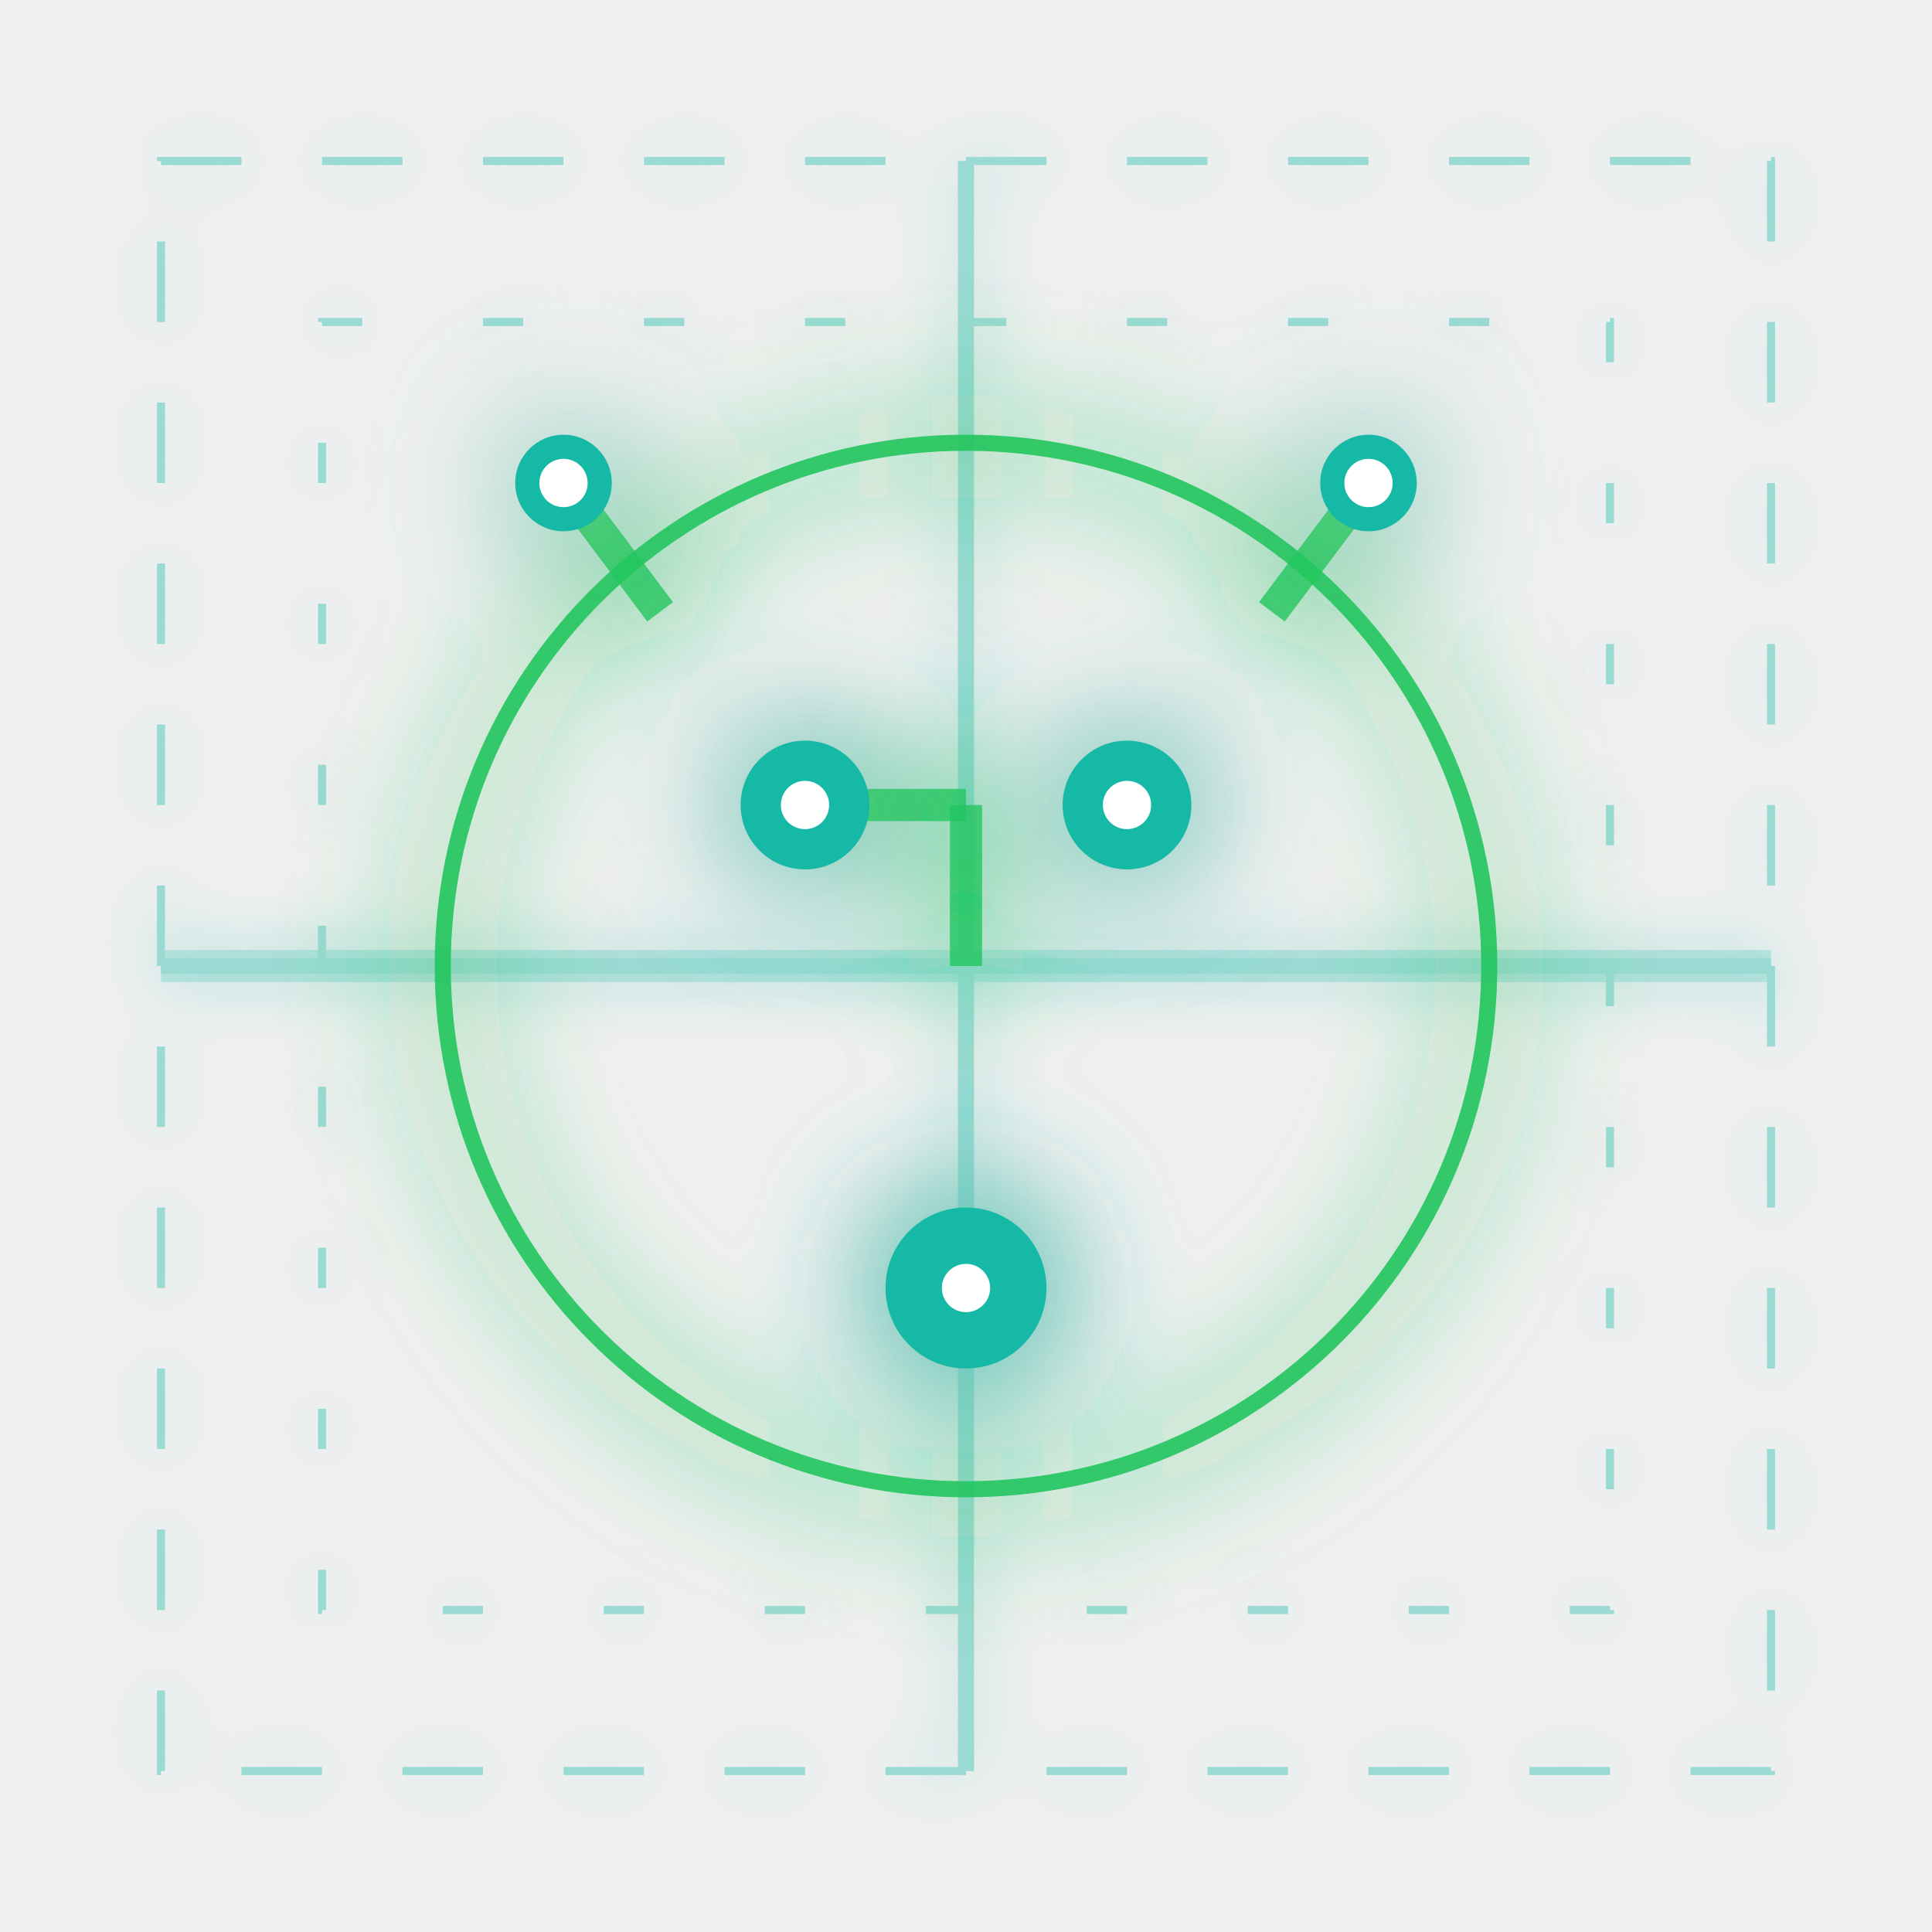
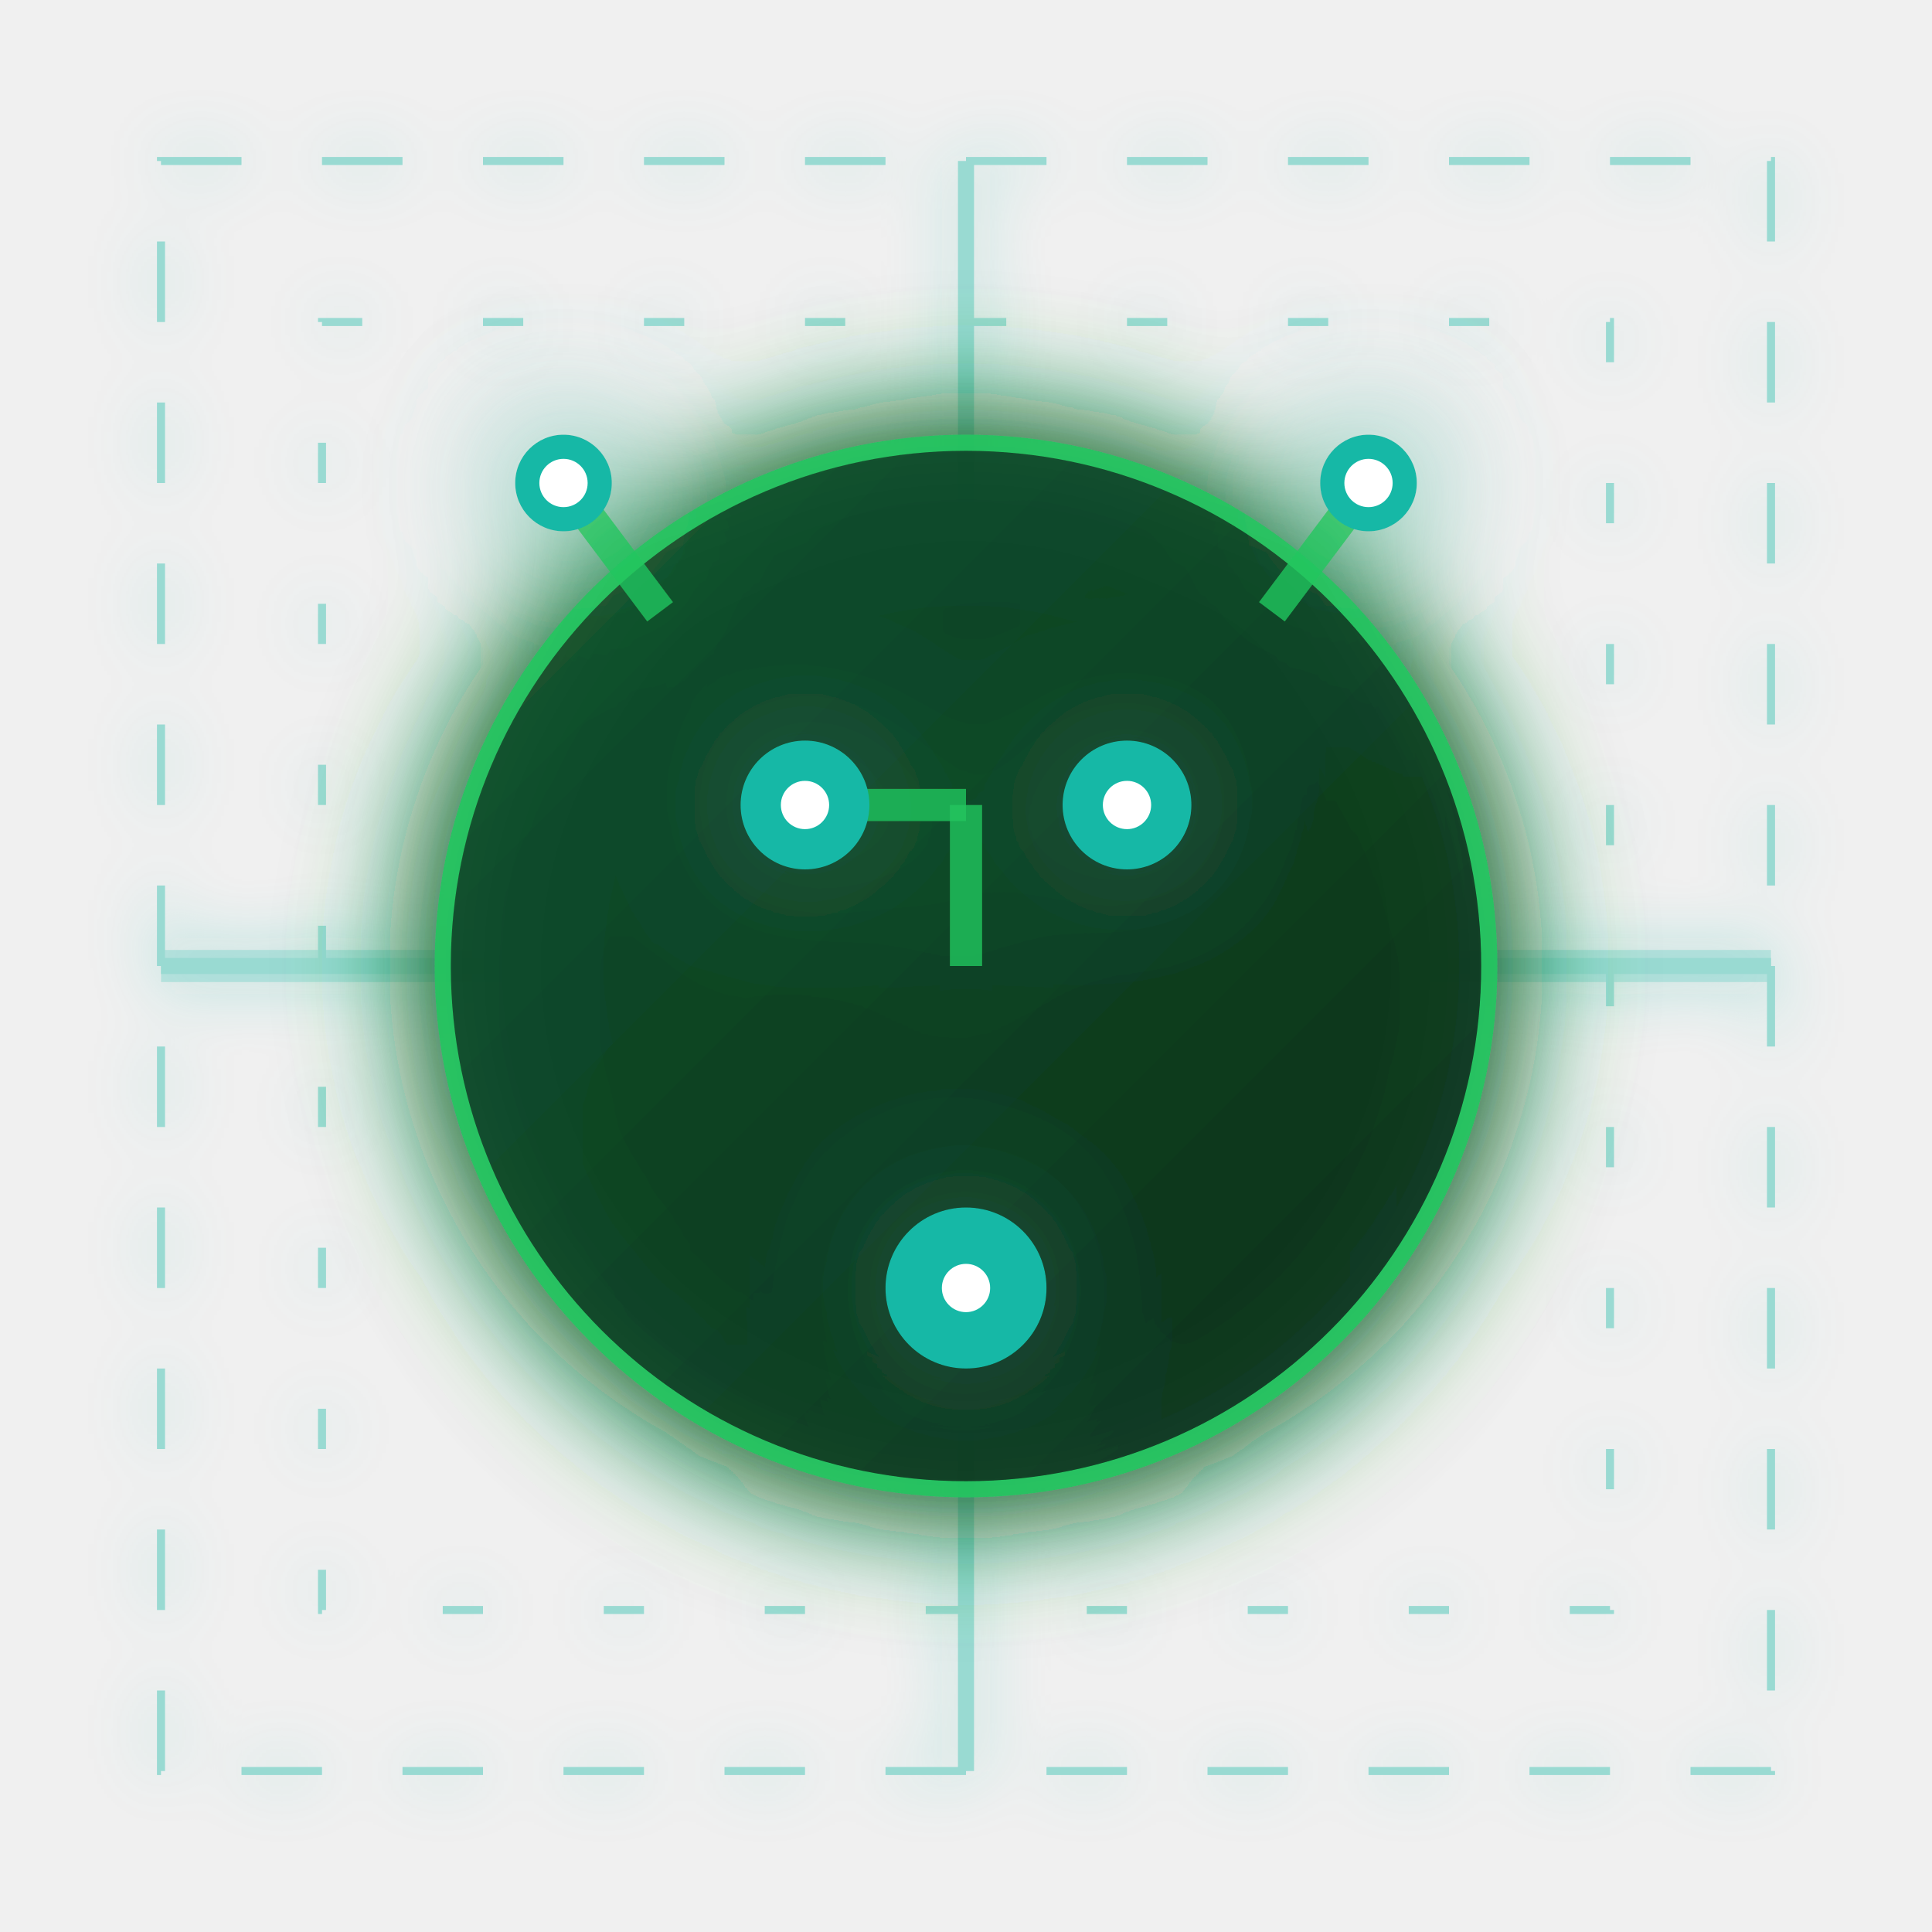
<svg xmlns="http://www.w3.org/2000/svg" viewBox="0 0 240 240" class="w-full h-full">
  <style>body { font-family: system-ui, -apple-system, sans-serif; transition: background-color 0.5s, color 0.5s; }
    /* 全局星座基础动画 */
    .node-fire { animation: f-flicker 0.2s infinite alternate; }
    .line-fire { stroke-dasharray: 10 10; animation: f-flow 1s linear infinite; }
    .node-air { animation: a-pulse 1s infinite alternate; }

    /* 水象专属强化 */
    .wrap-water { animation: w-float 4s ease-in-out infinite alternate; }
    .node-water { animation: w-glow 1.5s ease-in-out infinite alternate; }
    .line-water { stroke-dasharray: 12 24; animation: w-flow 2s linear infinite; }
    .node-water-ripple { animation: w-ripple 2s infinite cubic-bezier(0.4, 0, 0.2, 1); }

    /* 土象专属强化 */
    .node-earth { animation: e-pulse 2s cubic-bezier(0.4, 0, 0.6, 1) infinite; }
    .line-earth { stroke-dasharray: 20 40; animation: e-flow 2s linear infinite; }
    .e-scan-line { animation: e-scan 3s linear infinite; }
    .e-rot-box { transform-origin: 120px 120px; animation: e-rot 10s cubic-bezier(0.68, -0.55, 0.265, 1.55) infinite; }

    @keyframes f-flicker { 0% { opacity: 0.6; transform: scale(0.9); } 100% { opacity: 1; transform: scale(1.2); } }
    @keyframes f-flow { 100% { stroke-dashoffset: -20; } }
    @keyframes a-pulse { 0% { opacity: 0.4; transform: scale(0.8); } 100% { opacity: 1; transform: scale(1.5); filter: brightness(1.5); } }

    /* 新增水象/土象关键帧 */
    @keyframes w-float { 0% { transform: translateY(-5px); } 100% { transform: translateY(5px); } }
    @keyframes w-glow { 0% { opacity: 0.5; transform: scale(0.8); } 100% { opacity: 1; transform: scale(1.3); filter: brightness(1.3); } }
    @keyframes w-ripple { 0% { r: 5px; opacity: 1; stroke-width: 4; } 100% { r: 35px; opacity: 0; stroke-width: 0; } }
    @keyframes w-flow { 100% { stroke-dashoffset: -36; } }

    @keyframes e-pulse { 0%, 100% { opacity: 1; transform: scale(1); } 50% { opacity: 0.4; transform: scale(0.6); } }
    @keyframes e-flow { 100% { stroke-dashoffset: -60; } }
    @keyframes e-scan { 0% { transform: translateY(-100px); opacity: 0; } 10%, 90% { opacity: 1; } 100% { transform: translateY(100px); opacity: 0; } }
    @keyframes e-rot { 100% { transform: rotate(90deg); } }
</style>
  <defs>
    <filter id="glow-neon-d" x="-50%" y="-50%" width="200%" height="200%">
      <feGaussianBlur stdDeviation="4" result="blur" />
      <feMerge>
        <feMergeNode in="blur" />
        <feMergeNode in="SourceGraphic" />
      </feMerge>
    </filter>
    <filter id="glow-intense-d" x="-50%" y="-50%" width="200%" height="200%">
      <feGaussianBlur stdDeviation="8" result="b1" />
      <feGaussianBlur stdDeviation="3" result="b2" />
      <feMerge>
        <feMergeNode in="b1" />
        <feMergeNode in="b2" />
        <feMergeNode in="SourceGraphic" />
      </feMerge>
    </filter>
    <filter id="glow-neon-l" x="-50%" y="-50%" width="200%" height="200%">
      <feDropShadow dx="0" dy="3" stdDeviation="4" flood-color="#000" flood-opacity="0.2" result="shadow" />
      <feGaussianBlur in="SourceGraphic" stdDeviation="2" result="glow" />
      <feMerge>
        <feMergeNode in="shadow" />
        <feMergeNode in="glow" />
        <feMergeNode in="SourceGraphic" />
      </feMerge>
    </filter>
    <filter id="glow-intense-l" x="-50%" y="-50%" width="200%" height="200%">
      <feDropShadow dx="0" dy="5" stdDeviation="6" flood-color="#000" flood-opacity="0.25" result="shadow" />
      <feGaussianBlur in="SourceGraphic" stdDeviation="4" result="b1" />
      <feGaussianBlur in="SourceGraphic" stdDeviation="1" result="b2" />
      <feMerge>
        <feMergeNode in="shadow" />
        <feMergeNode in="b1" />
        <feMergeNode in="b2" />
        <feMergeNode in="SourceGraphic" />
      </feMerge>
    </filter>
    <linearGradient id="bg-supreme-d" x1="0%" y1="0%" x2="100%" y2="100%">
      <stop offset="0%" stop-color="#2a2d3e" />
      <stop offset="100%" stop-color="#0a0a0f" />
    </linearGradient>
    <linearGradient id="bg-supreme-l" x1="0%" y1="0%" x2="100%" y2="100%">
      <stop offset="0%" stop-color="#ffffff" />
      <stop offset="100%" stop-color="#cbd5e1" />
    </linearGradient>
    <linearGradient id="bg-void-d" x1="0%" y1="0%" x2="100%" y2="100%">
      <stop offset="0%" stop-color="#1a0033" />
      <stop offset="50%" stop-color="#05000a" />
      <stop offset="100%" stop-color="#000000" />
    </linearGradient>
    <linearGradient id="bg-void-l" x1="0%" y1="0%" x2="100%" y2="100%">
      <stop offset="0%" stop-color="#312e81" />
      <stop offset="50%" stop-color="#0f172a" />
      <stop offset="100%" stop-color="#020617" />
    </linearGradient>
    <linearGradient id="bg-ice-d" x1="0%" y1="0%" x2="100%" y2="100%">
      <stop offset="0%" stop-color="#002244" />
      <stop offset="100%" stop-color="#000a1a" />
    </linearGradient>
    <linearGradient id="bg-ice-l" x1="0%" y1="0%" x2="100%" y2="100%">
      <stop offset="0%" stop-color="#e0f2fe" />
      <stop offset="100%" stop-color="#7dd3fc" />
    </linearGradient>
    <linearGradient id="bg-gold-d" x1="0%" y1="0%" x2="100%" y2="100%">
      <stop offset="0%" stop-color="#4a3b1c" />
      <stop offset="100%" stop-color="#1a140a" />
    </linearGradient>
    <linearGradient id="bg-gold-l" x1="0%" y1="0%" x2="100%" y2="100%">
      <stop offset="0%" stop-color="#fef3c7" />
      <stop offset="100%" stop-color="#fbbf24" />
    </linearGradient>
    <linearGradient id="bg-moon-d" x1="0%" y1="0%" x2="100%" y2="100%">
      <stop offset="0%" stop-color="#334155" />
      <stop offset="100%" stop-color="#0f172a" />
    </linearGradient>
    <linearGradient id="bg-moon-l" x1="0%" y1="0%" x2="100%" y2="100%">
      <stop offset="0%" stop-color="#f8fafc" />
      <stop offset="100%" stop-color="#94a3b8" />
    </linearGradient>
    <linearGradient id="bg-omega-d" x1="0%" y1="0%" x2="100%" y2="100%">
      <stop offset="0%" stop-color="#4a0000" />
      <stop offset="100%" stop-color="#1a0000" />
    </linearGradient>
    <linearGradient id="bg-omega-l" x1="0%" y1="0%" x2="100%" y2="100%">
      <stop offset="0%" stop-color="#fee2e2" />
      <stop offset="100%" stop-color="#f87171" />
    </linearGradient>
    <linearGradient id="bg-matrix-d" x1="0%" y1="0%" x2="100%" y2="100%">
      <stop offset="0%" stop-color="#003311" />
      <stop offset="100%" stop-color="#001100" />
    </linearGradient>
    <linearGradient id="bg-matrix-l" x1="0%" y1="0%" x2="100%" y2="100%">
      <stop offset="0%" stop-color="#dcfce7" />
      <stop offset="100%" stop-color="#4ade80" />
    </linearGradient>
    <linearGradient id="bg-platinum-d" x1="0%" y1="0%" x2="100%" y2="100%">
      <stop offset="0%" stop-color="#475569" />
      <stop offset="100%" stop-color="#1e293b" />
    </linearGradient>
    <linearGradient id="bg-platinum-l" x1="0%" y1="0%" x2="100%" y2="100%">
      <stop offset="0%" stop-color="#ffffff" />
      <stop offset="100%" stop-color="#94a3b8" />
    </linearGradient>
    <linearGradient id="bg-nebula-d" x1="0%" y1="0%" x2="100%" y2="100%">
      <stop offset="0%" stop-color="#581c87" />
      <stop offset="50%" stop-color="#831843" />
      <stop offset="100%" stop-color="#171717" />
    </linearGradient>
    <linearGradient id="bg-nebula-l" x1="0%" y1="0%" x2="100%" y2="100%">
      <stop offset="0%" stop-color="#f3e8ff" />
      <stop offset="50%" stop-color="#fbcfe8" />
      <stop offset="100%" stop-color="#cbd5e1" />
    </linearGradient>
    <linearGradient id="bg-aegis-d" x1="0%" y1="0%" x2="100%" y2="100%">
      <stop offset="0%" stop-color="#0f172a" />
      <stop offset="100%" stop-color="#020617" />
    </linearGradient>
    <linearGradient id="bg-aegis-l" x1="0%" y1="0%" x2="100%" y2="100%">
      <stop offset="0%" stop-color="#f1f5f9" />
      <stop offset="100%" stop-color="#94a3b8" />
    </linearGradient>
    <linearGradient id="bg-reactor-d" x1="0%" y1="0%" x2="100%" y2="100%">
      <stop offset="0%" stop-color="#14532d" />
      <stop offset="100%" stop-color="#052e16" />
    </linearGradient>
    <linearGradient id="bg-reactor-l" x1="0%" y1="0%" x2="100%" y2="100%">
      <stop offset="0%" stop-color="#dcfce7" />
      <stop offset="100%" stop-color="#4ade80" />
    </linearGradient>
    <linearGradient id="bg-tactical-d" x1="0%" y1="0%" x2="100%" y2="100%">
      <stop offset="0%" stop-color="#450a0a" />
      <stop offset="100%" stop-color="#2a0000" />
    </linearGradient>
    <linearGradient id="bg-tactical-l" x1="0%" y1="0%" x2="100%" y2="100%">
      <stop offset="0%" stop-color="#fee2e2" />
      <stop offset="100%" stop-color="#f87171" />
    </linearGradient>
    <linearGradient id="bg-arcane-d" x1="0%" y1="0%" x2="100%" y2="100%">
      <stop offset="0%" stop-color="#3b0764" />
      <stop offset="100%" stop-color="#17002e" />
    </linearGradient>
    <linearGradient id="bg-arcane-l" x1="0%" y1="0%" x2="100%" y2="100%">
      <stop offset="0%" stop-color="#f3e8ff" />
      <stop offset="100%" stop-color="#c084fc" />
+     </linearGradient>
+     <linearGradient id="bg-a-earth-d" x1="0%" y1="0%" x2="100%" y2="100%">
+       <stop offset="0%" stop-color="#14532d" />
+       <stop offset="100%" stop-color="#052e16" />
    </linearGradient>
  </defs>
  <g stroke="#14b8a6" fill="none" filter="url(#glow-neon-d)" opacity="0.4" style="transform-origin:120px 120px">
    <g class="e-rot-box">
      <rect x="20" y="20" width="200" height="200" stroke-width="1" stroke-dasharray="10 10" />
      <rect x="40" y="40" width="160" height="160" stroke-width="1" stroke-dasharray="5 15" />
    </g>
    <path d="M120 20v200M20 120h200" stroke-width="2" />
    <line x1="20" y1="120" x2="220" y2="120" stroke="#14b8a6" stroke-width="4" class="e-scan-line" opacity="0.6" />
  </g>
  <g class="" filter="url(#glow-intense-d)">
    <circle cx="120" cy="120" r="65" fill="url(#bg-a-earth-d)" opacity="0.9" stroke="#22c55e" stroke-width="2" />
    <line key="l0" x1="70" y1="60" x2="100" y2="100" stroke="#22c55e" stroke-width="4" class="line-earth" opacity="0.8" />
    <line key="l1" x1="170" y1="60" x2="140" y2="100" stroke="#22c55e" stroke-width="4" class="line-earth" opacity="0.8" />
    <line key="l2" x1="100" y1="100" x2="140" y2="100" stroke="#22c55e" stroke-width="4" class="line-earth" opacity="0.8" />
    <line key="l3" x1="120" y1="100" x2="120" y2="160" stroke="#22c55e" stroke-width="4" class="line-earth" opacity="0.8" />
    <g key="n0">
      <circle cx="70" cy="60" r="6" fill="#14b8a6" class="node-earth" style="animation-delay:0s" />
      <circle cx="70" cy="60" r="3" fill="#fff" />
    </g>
    <g key="n1">
      <circle cx="170" cy="60" r="6" fill="#14b8a6" class="node-earth" style="animation-delay:0.2s" />
      <circle cx="170" cy="60" r="3" fill="#fff" />
    </g>
    <g key="n2">
      <circle cx="100" cy="100" r="8" fill="#14b8a6" class="node-earth" style="animation-delay:0.4s" />
      <circle cx="100" cy="100" r="3" fill="#fff" />
    </g>
    <g key="n3">
      <circle cx="140" cy="100" r="8" fill="#14b8a6" class="node-earth" style="animation-delay:0.6s" />
      <circle cx="140" cy="100" r="3" fill="#fff" />
    </g>
    <g key="n4">
      <circle cx="120" cy="160" r="10" fill="#14b8a6" class="node-earth" style="animation-delay:0.8s" />
      <circle cx="120" cy="160" r="3" fill="#fff" />
    </g>
  </g>
  <style>@media(prefers-reduced-motion:reduce){*{animation:none!important;transition:none!important}}</style>
</svg>
